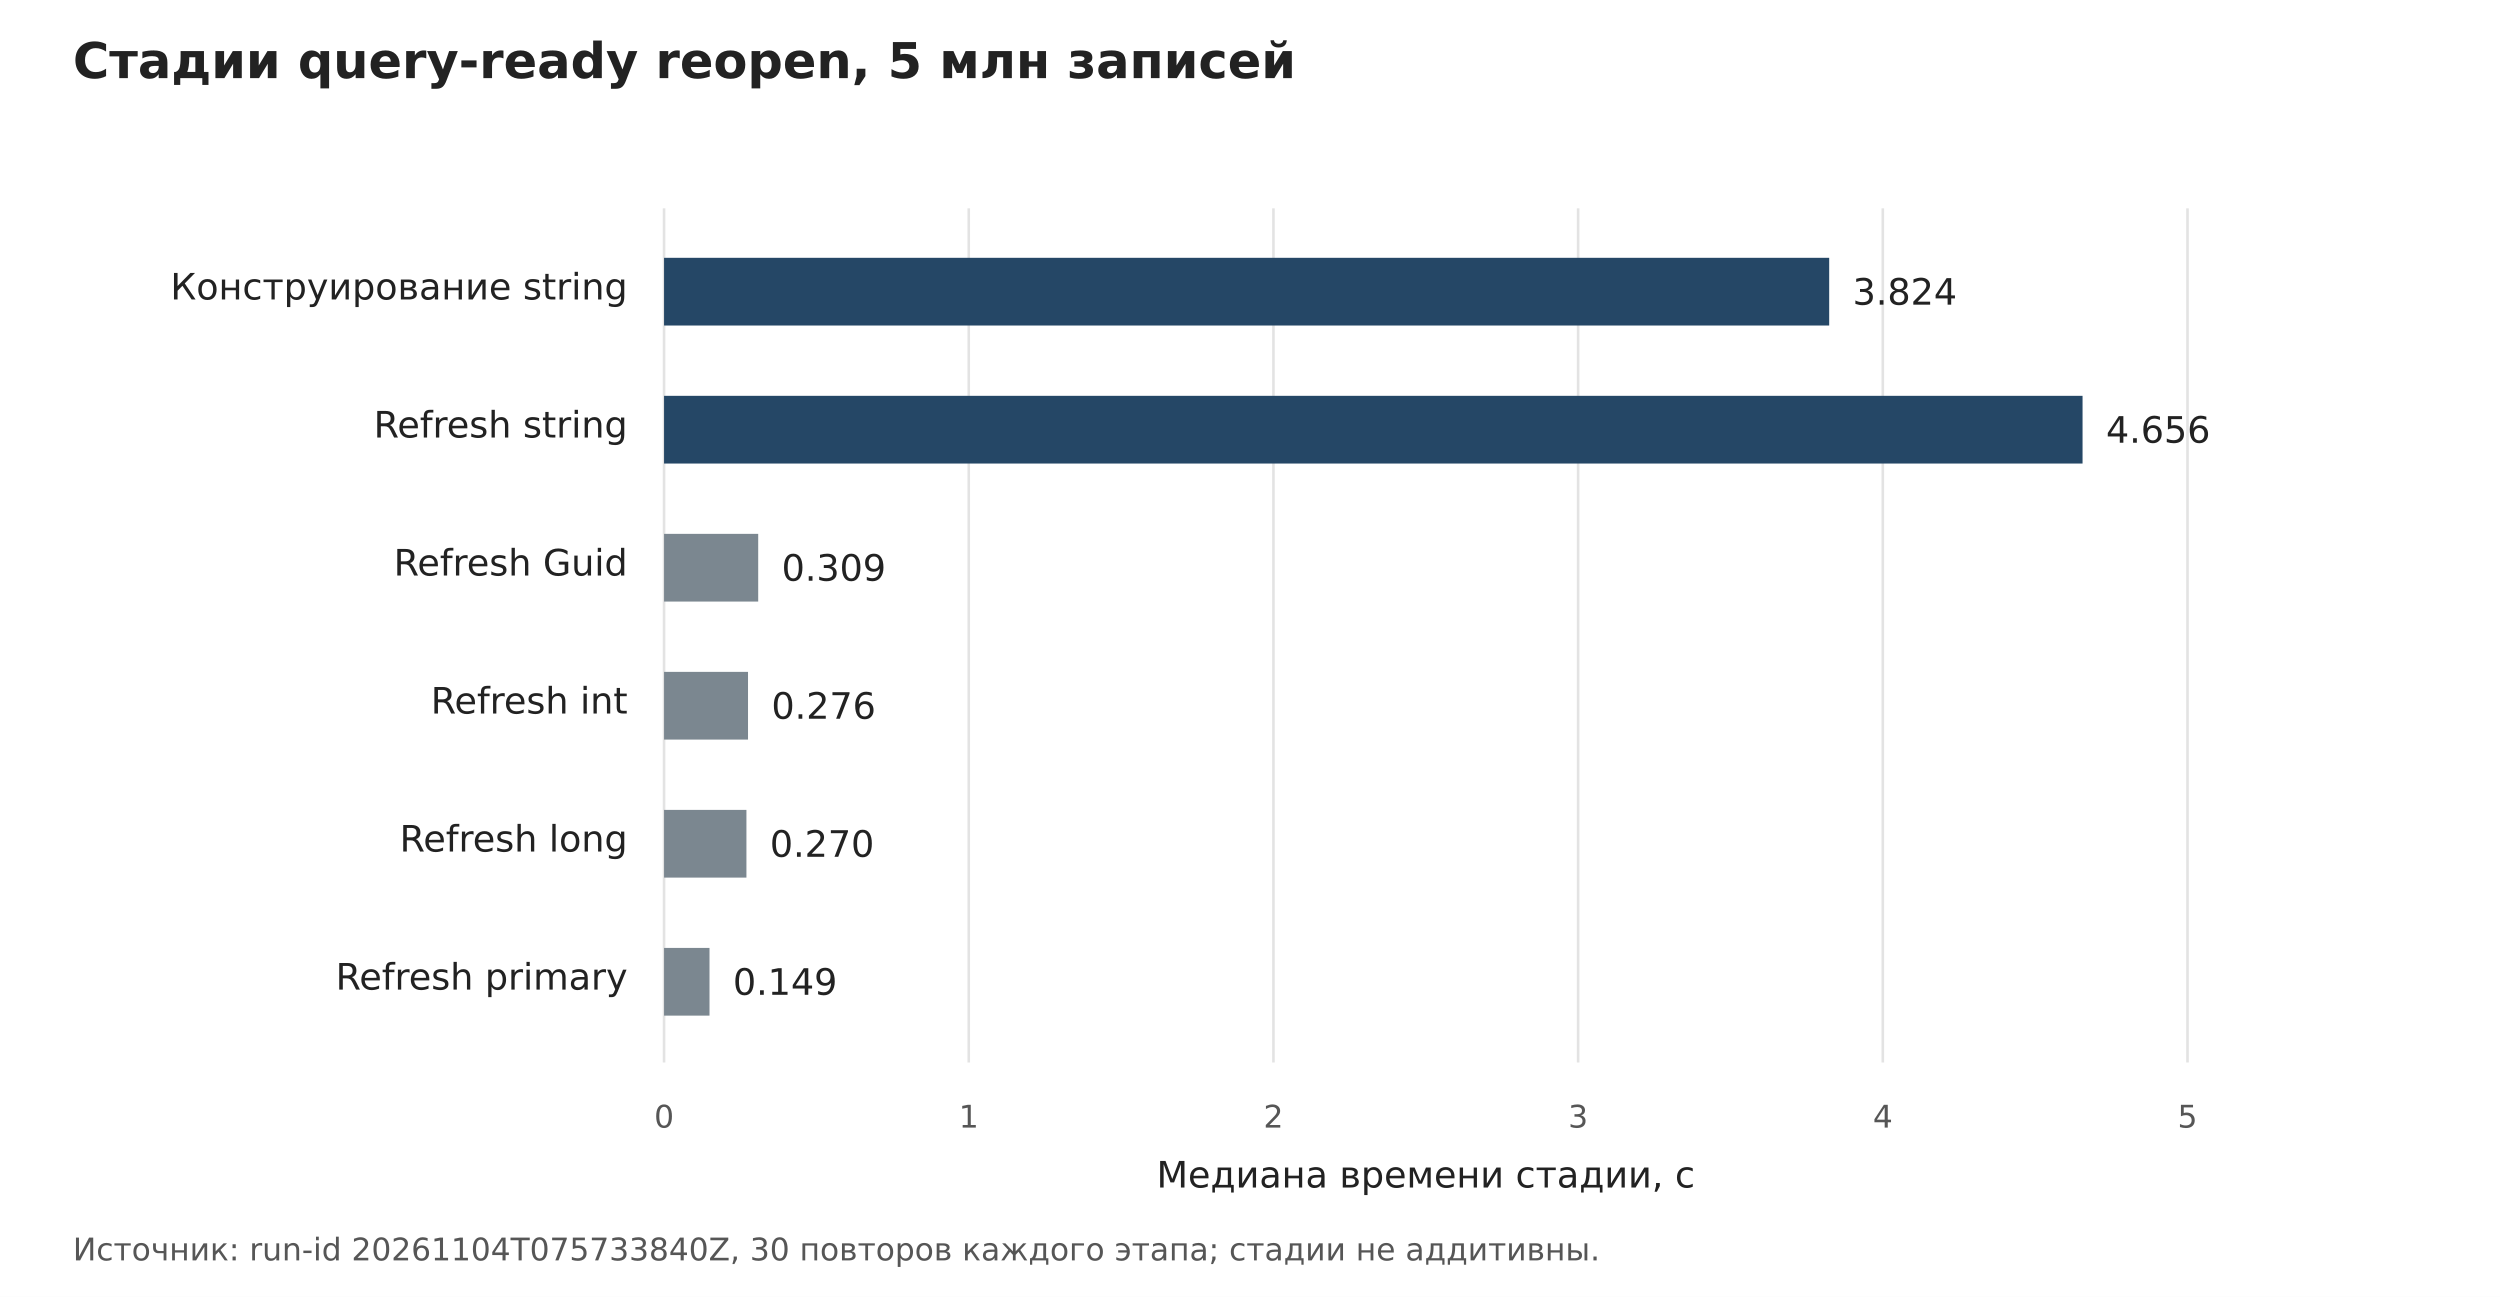
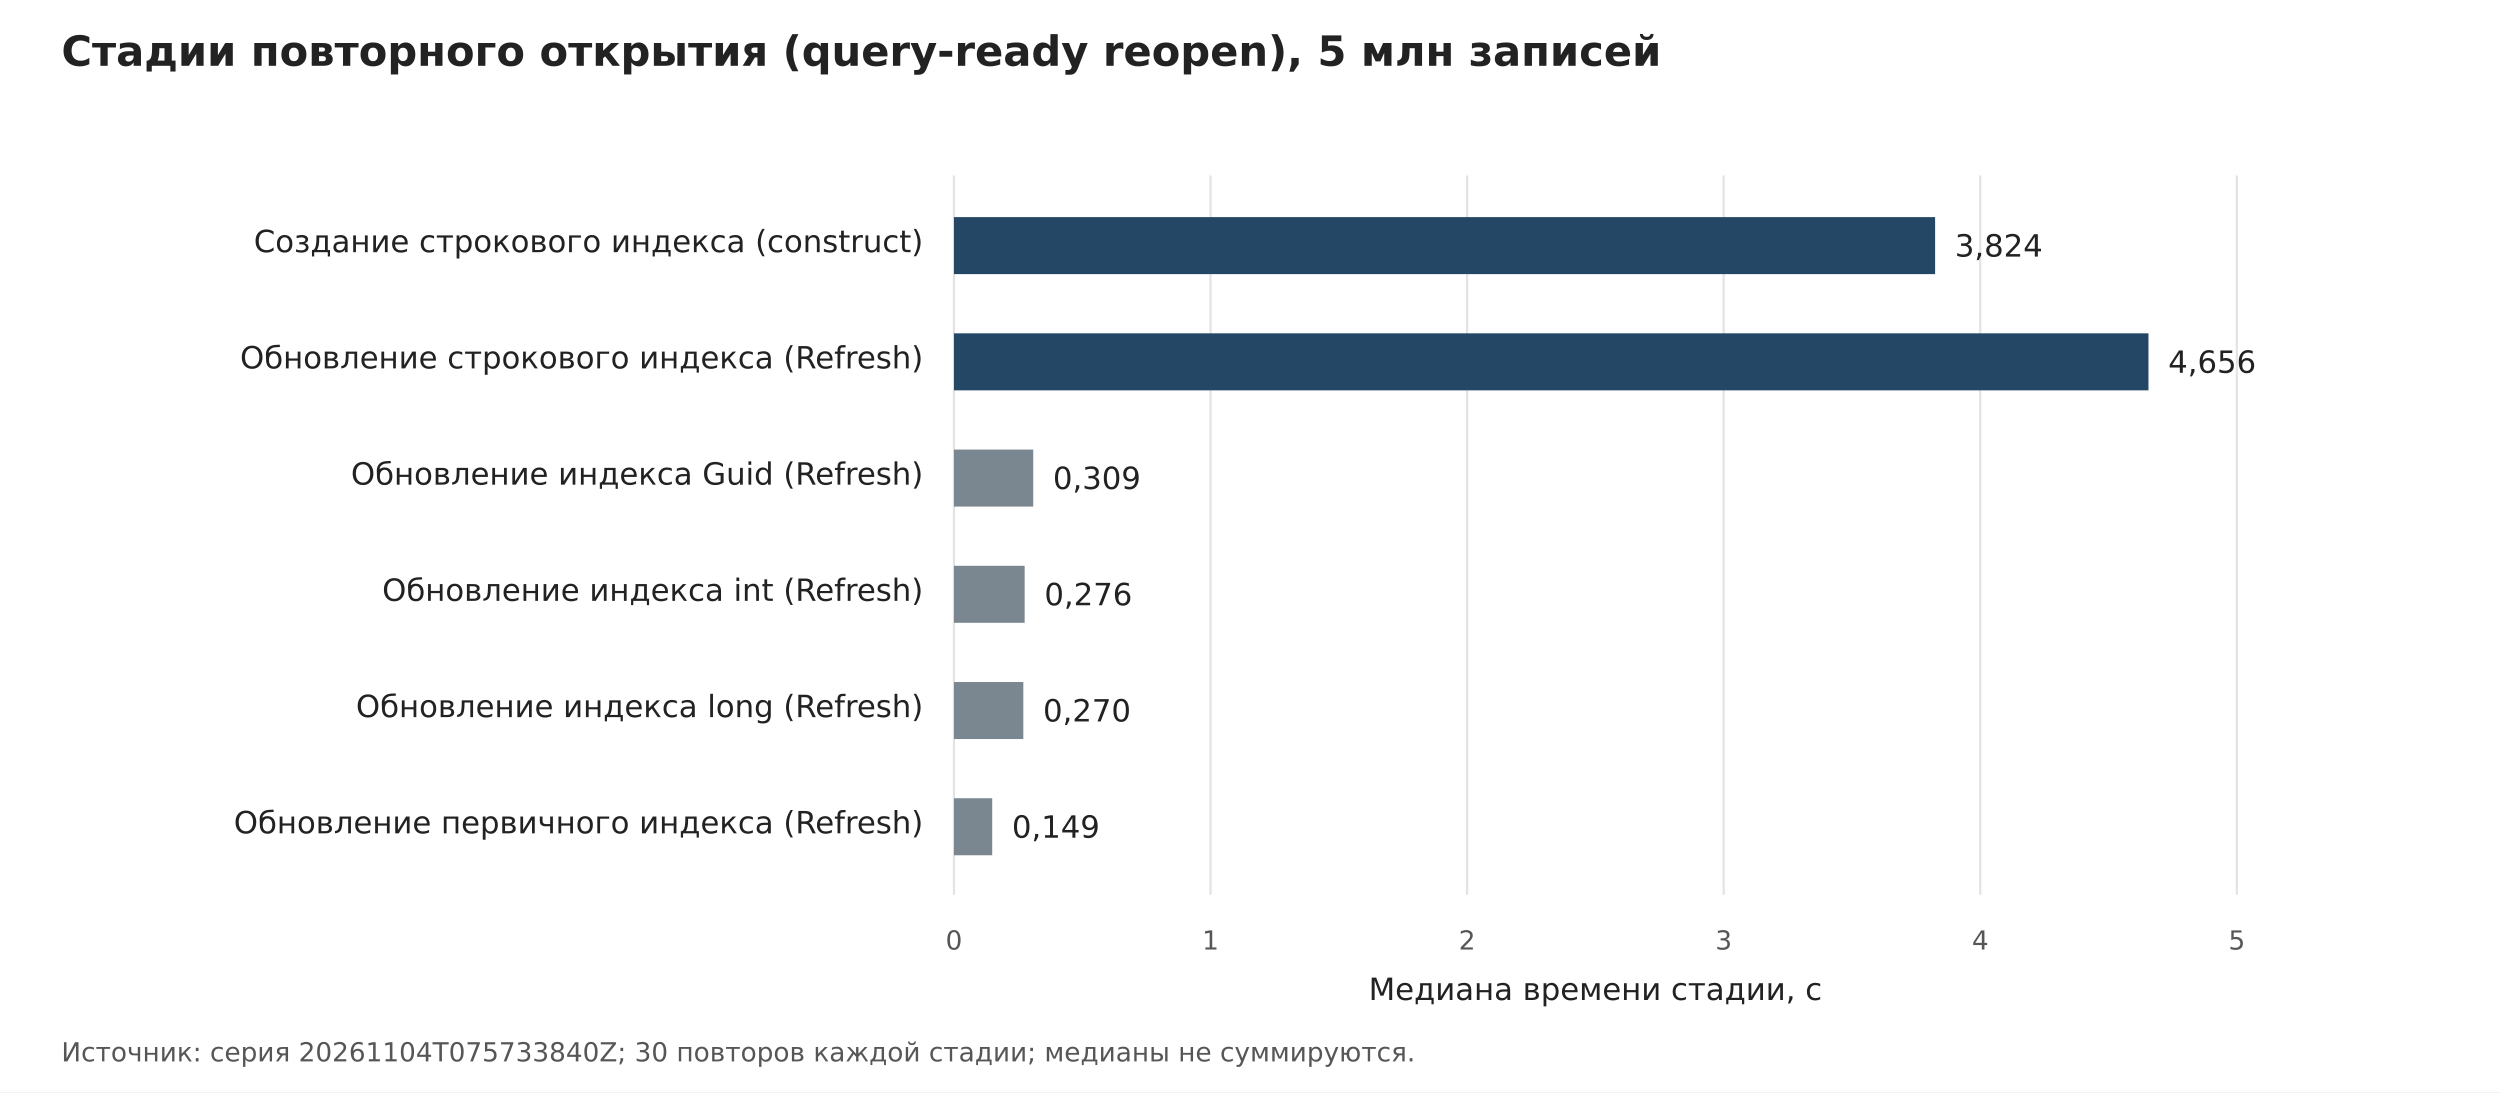
- <svg xmlns="http://www.w3.org/2000/svg" width="960" height="498" viewBox="0 0 960 498" role="img">
+ <svg xmlns="http://www.w3.org/2000/svg" width="1140" height="498" viewBox="0 0 1140 498" role="img">
  <rect width="100%" height="100%" fill="white" />
  <style>text{font-family:"DejaVu Sans",Arial,sans-serif;fill:#222;font-size:14px}.head{font-weight:600;font-size:19px}.muted{fill:#565656;font-size:12px}</style>
-   <text class="head" x="28" y="30">Стадии query-ready reopen, 5 млн записей</text>
-   <line x1="255.00" y1="80" x2="255.00" y2="408" stroke="#e3e3e3" />
-   <text class="muted" text-anchor="middle" x="255.00" y="433">0</text>
-   <line x1="372.00" y1="80" x2="372.00" y2="408" stroke="#e3e3e3" />
-   <text class="muted" text-anchor="middle" x="372.00" y="433">1</text>
-   <line x1="489.00" y1="80" x2="489.00" y2="408" stroke="#e3e3e3" />
-   <text class="muted" text-anchor="middle" x="489.00" y="433">2</text>
-   <line x1="606.00" y1="80" x2="606.00" y2="408" stroke="#e3e3e3" />
-   <text class="muted" text-anchor="middle" x="606.00" y="433">3</text>
-   <line x1="723.00" y1="80" x2="723.00" y2="408" stroke="#e3e3e3" />
-   <text class="muted" text-anchor="middle" x="723.00" y="433">4</text>
-   <line x1="840.00" y1="80" x2="840.00" y2="408" stroke="#e3e3e3" />
-   <text class="muted" text-anchor="middle" x="840.00" y="433">5</text>
-   <text text-anchor="middle" x="547.50" y="456">Медиана времени стадии, с</text>
-   <text x="241" y="115" text-anchor="end">Конструирование string</text>
-   <rect x="255" y="99" width="447.41" height="26" fill="#254766" />
-   <text x="711.41" y="117">3.824</text>
-   <text x="241" y="168" text-anchor="end">Refresh string</text>
-   <rect x="255" y="152" width="544.70" height="26" fill="#254766" />
-   <text x="808.70" y="170">4.656</text>
-   <text x="241" y="221" text-anchor="end">Refresh Guid</text>
-   <rect x="255" y="205" width="36.15" height="26" fill="#7b8790" />
-   <text x="300.15" y="223">0.309</text>
-   <text x="241" y="274" text-anchor="end">Refresh int</text>
-   <rect x="255" y="258" width="32.24" height="26" fill="#7b8790" />
-   <text x="296.24" y="276">0.276</text>
-   <text x="241" y="327" text-anchor="end">Refresh long</text>
-   <rect x="255" y="311" width="31.63" height="26" fill="#7b8790" />
-   <text x="295.63" y="329">0.270</text>
-   <text x="241" y="380" text-anchor="end">Refresh primary</text>
-   <rect x="255" y="364" width="17.45" height="26" fill="#7b8790" />
-   <text x="281.45" y="382">0.149</text>
-   <text class="muted" x="28" y="484">Источник: run-id 20261104T075733840Z, 30 повторов каждого этапа; стадии не аддитивны.</text>
+   <text class="head" x="28" y="30">Стадии повторного открытия (query-ready reopen), 5 млн записей</text>
+   <line x1="435.00" y1="80" x2="435.00" y2="408" stroke="#e3e3e3" />
+   <text class="muted" text-anchor="middle" x="435.00" y="433">0</text>
+   <line x1="552.00" y1="80" x2="552.00" y2="408" stroke="#e3e3e3" />
+   <text class="muted" text-anchor="middle" x="552.00" y="433">1</text>
+   <line x1="669.00" y1="80" x2="669.00" y2="408" stroke="#e3e3e3" />
+   <text class="muted" text-anchor="middle" x="669.00" y="433">2</text>
+   <line x1="786.00" y1="80" x2="786.00" y2="408" stroke="#e3e3e3" />
+   <text class="muted" text-anchor="middle" x="786.00" y="433">3</text>
+   <line x1="903.00" y1="80" x2="903.00" y2="408" stroke="#e3e3e3" />
+   <text class="muted" text-anchor="middle" x="903.00" y="433">4</text>
+   <line x1="1020.00" y1="80" x2="1020.00" y2="408" stroke="#e3e3e3" />
+   <text class="muted" text-anchor="middle" x="1020.00" y="433">5</text>
+   <text text-anchor="middle" x="727.50" y="456">Медиана времени стадии, с</text>
+   <text x="421" y="115" text-anchor="end">Создание строкового индекса (construct)</text>
+   <rect x="435" y="99" width="447.41" height="26" fill="#254766" />
+   <text x="891.41" y="117">3,824</text>
+   <text x="421" y="168" text-anchor="end">Обновление строкового индекса (Refresh)</text>
+   <rect x="435" y="152" width="544.70" height="26" fill="#254766" />
+   <text x="988.70" y="170">4,656</text>
+   <text x="421" y="221" text-anchor="end">Обновление индекса Guid (Refresh)</text>
+   <rect x="435" y="205" width="36.15" height="26" fill="#7b8790" />
+   <text x="480.15" y="223">0,309</text>
+   <text x="421" y="274" text-anchor="end">Обновление индекса int (Refresh)</text>
+   <rect x="435" y="258" width="32.24" height="26" fill="#7b8790" />
+   <text x="476.24" y="276">0,276</text>
+   <text x="421" y="327" text-anchor="end">Обновление индекса long (Refresh)</text>
+   <rect x="435" y="311" width="31.63" height="26" fill="#7b8790" />
+   <text x="475.63" y="329">0,270</text>
+   <text x="421" y="380" text-anchor="end">Обновление первичного индекса (Refresh)</text>
+   <rect x="435" y="364" width="17.45" height="26" fill="#7b8790" />
+   <text x="461.45" y="382">0,149</text>
+   <text class="muted" x="28" y="484">Источник: серия 20261104T075733840Z; 30 повторов каждой стадии; медианы не суммируются.</text>
</svg>
